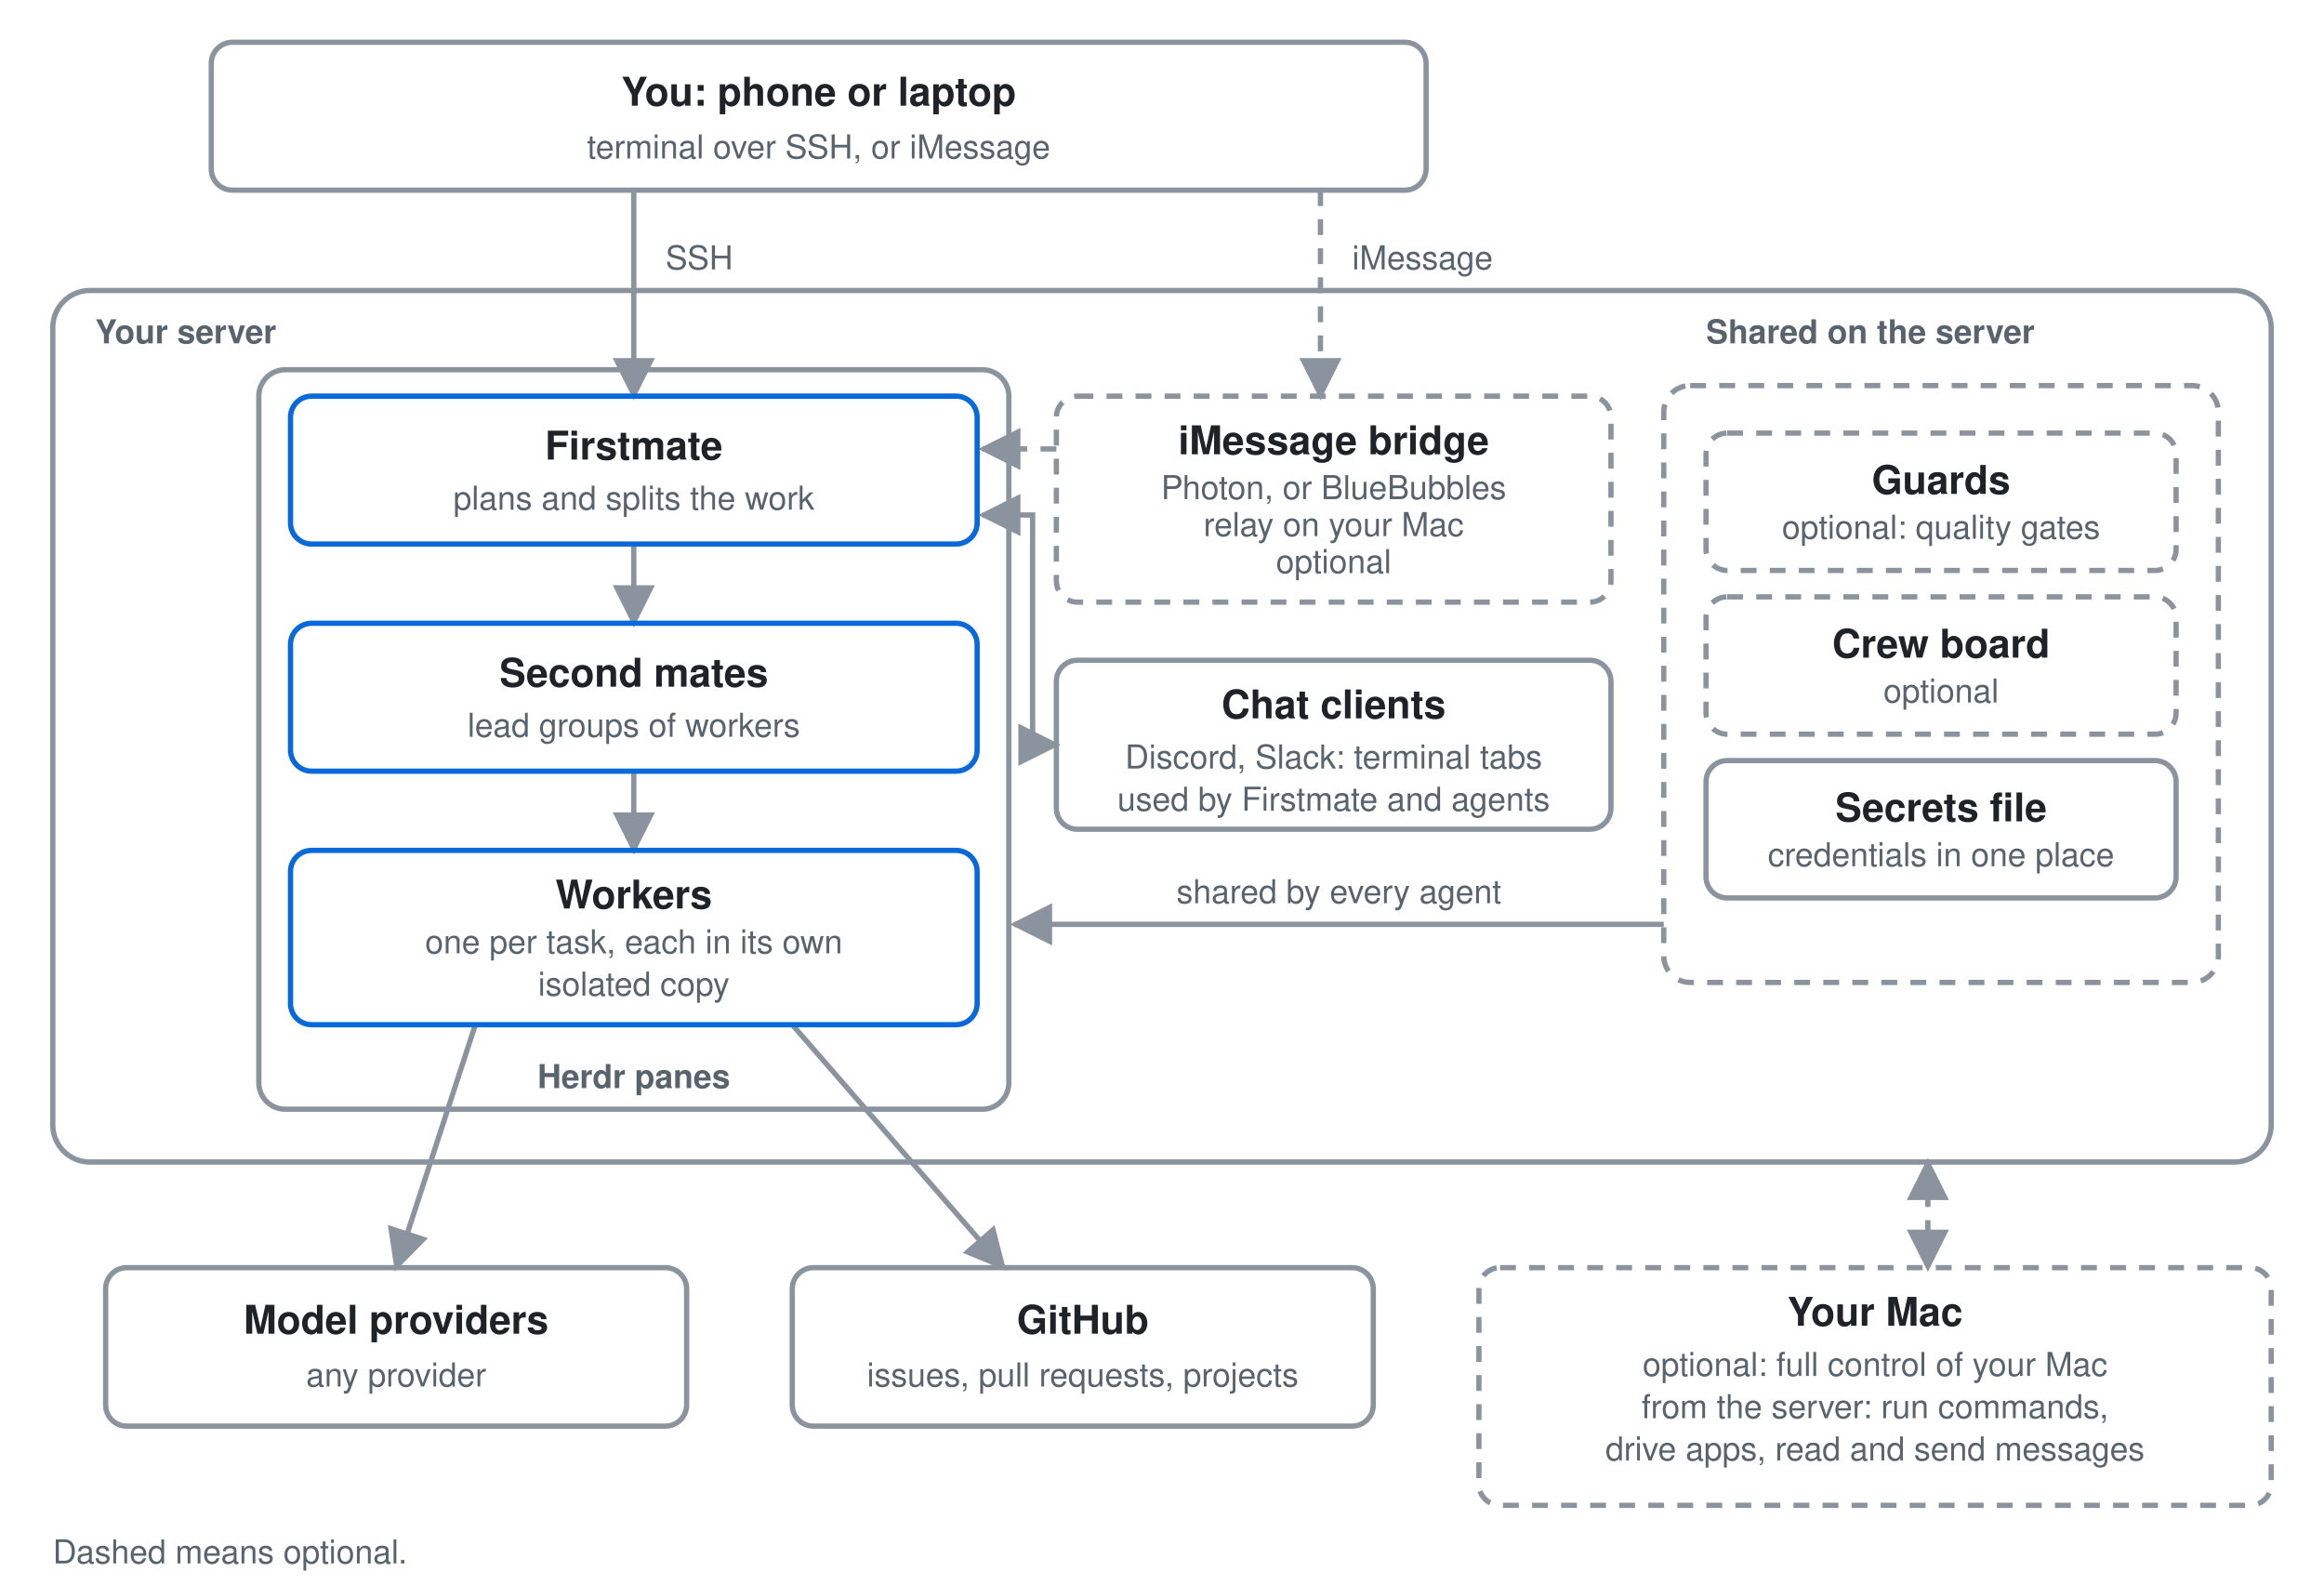
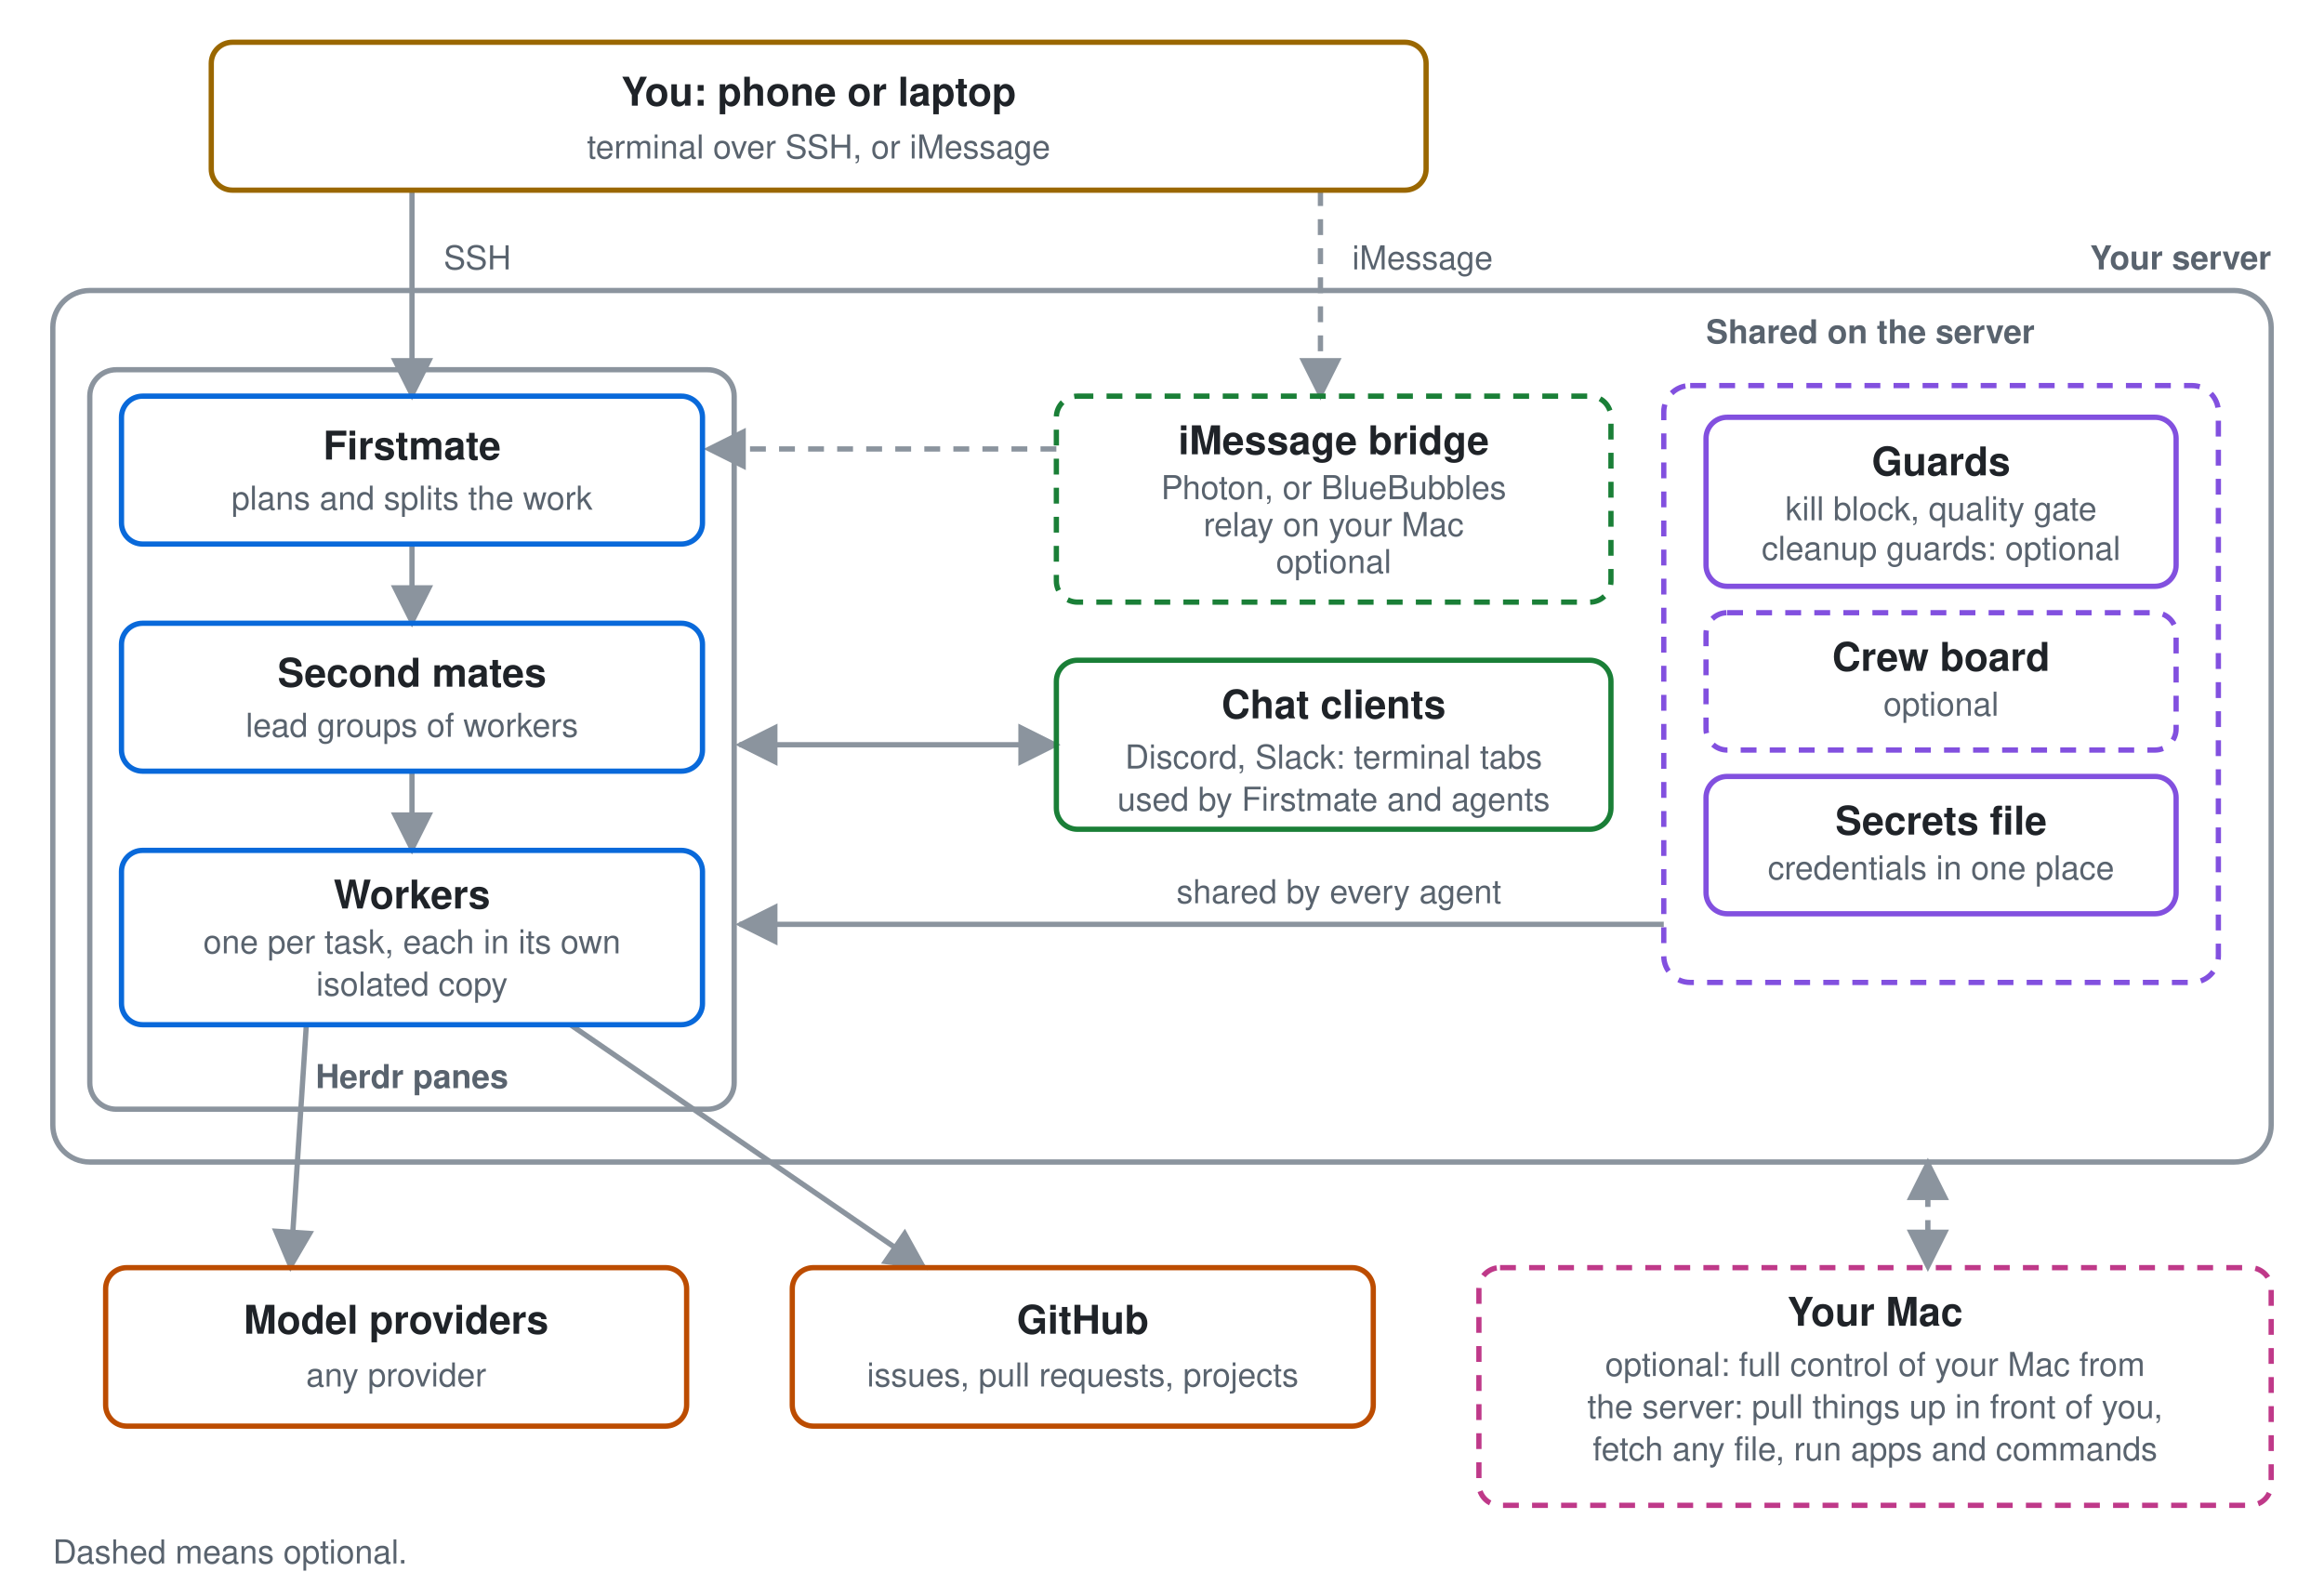
<svg xmlns="http://www.w3.org/2000/svg" viewBox="0 0 880 600" width="880" height="600" role="img" aria-labelledby="t d" font-family="-apple-system, 'Segoe UI', Helvetica, Arial, sans-serif">
  <defs>
    <marker id="a" viewBox="0 0 10 10" refX="9" refY="5" markerWidth="8" markerHeight="8" orient="auto-start-reverse">
      <path d="M0 0L10 5L0 10z" fill="#8b949e" />
    </marker>
  </defs>
  <g stroke="#8b949e" stroke-width="2" fill="none">
    <rect x="20" y="110" width="840" height="330" rx="14" />
-     <rect x="630" y="146" width="210" height="226" rx="10" stroke-dasharray="6 5" />
-     <path d="M240 72V150" marker-end="url(#a)" />
+     <rect x="630" y="146" width="210" height="226" rx="10" stroke="#8250df" stroke-dasharray="6 5" />
+     <path d="M156 72V150" marker-end="url(#a)" />
    <path d="M500 72V150" stroke-dasharray="6 5" marker-end="url(#a)" />
-     <path d="M400 170H372" stroke-dasharray="6 5" marker-end="url(#a)" />
-     <path d="M400 282H391V195H372" marker-start="url(#a)" marker-end="url(#a)" />
-     <path d="M240 206V236" marker-end="url(#a)" />
-     <path d="M240 292V322" marker-end="url(#a)" />
-     <path d="M180 388L150 480" marker-end="url(#a)" />
-     <path d="M300 388L380 480" marker-end="url(#a)" />
+     <path d="M400 170H268" stroke-dasharray="6 5" marker-end="url(#a)" />
+     <path d="M400 282H280" marker-start="url(#a)" marker-end="url(#a)" />
+     <path d="M156 206V236" marker-end="url(#a)" />
+     <path d="M156 292V322" marker-end="url(#a)" />
+     <path d="M116 388L110 480" marker-end="url(#a)" />
+     <path d="M216 388L350 480" marker-end="url(#a)" />
    <path d="M730 440V480" stroke-dasharray="6 5" marker-start="url(#a)" marker-end="url(#a)" />
-     <path d="M630 350H384" marker-end="url(#a)" />
-     <rect x="98" y="140" width="284" height="280" rx="10" />
-     <rect x="80" y="16" width="460" height="56" rx="8" />
-     <rect x="110" y="150" width="260" height="56" rx="8" stroke="#0969da" />
-     <rect x="110" y="236" width="260" height="56" rx="8" stroke="#0969da" />
-     <rect x="110" y="322" width="260" height="66" rx="8" stroke="#0969da" />
-     <rect x="400" y="150" width="210" height="78" rx="8" stroke-dasharray="6 5" />
-     <rect x="400" y="250" width="210" height="64" rx="8" />
-     <rect x="40" y="480" width="220" height="60" rx="8" />
-     <rect x="300" y="480" width="220" height="60" rx="8" />
-     <rect x="646" y="164" width="178" height="52" rx="8" stroke-dasharray="6 5" />
-     <rect x="646" y="226" width="178" height="52" rx="8" stroke-dasharray="6 5" />
-     <rect x="646" y="288" width="178" height="52" rx="8" />
-     <rect x="560" y="480" width="300" height="90" rx="8" stroke-dasharray="6 5" />
+     <path d="M630 350H280" marker-end="url(#a)" />
+     <rect x="34" y="140" width="244" height="280" rx="10" />
+     <rect x="80" y="16" width="460" height="56" rx="8" stroke="#9a6700" />
+     <rect x="46" y="150" width="220" height="56" rx="8" stroke="#0969da" />
+     <rect x="46" y="236" width="220" height="56" rx="8" stroke="#0969da" />
+     <rect x="46" y="322" width="220" height="66" rx="8" stroke="#0969da" />
+     <rect x="400" y="150" width="210" height="78" rx="8" stroke="#1a7f37" stroke-dasharray="6 5" />
+     <rect x="400" y="250" width="210" height="64" rx="8" stroke="#1a7f37" />
+     <rect x="40" y="480" width="220" height="60" rx="8" stroke="#bc4c00" />
+     <rect x="300" y="480" width="220" height="60" rx="8" stroke="#bc4c00" />
+     <rect x="646" y="158" width="178" height="64" rx="8" stroke="#8250df" />
+     <rect x="646" y="232" width="178" height="52" rx="8" stroke="#8250df" stroke-dasharray="6 5" />
+     <rect x="646" y="294" width="178" height="52" rx="8" stroke="#8250df" />
+     <rect x="560" y="480" width="300" height="90" rx="8" stroke="#bf3989" stroke-dasharray="6 5" />
  </g>
  <g fill="#1f2328" font-size="15" font-weight="600" text-anchor="middle">
    <text x="310" y="40">You: phone or laptop</text>
-     <text x="240" y="174">Firstmate</text>
-     <text x="240" y="260">Second mates</text>
-     <text x="240" y="344">Workers</text>
+     <text x="156" y="174">Firstmate</text>
+     <text x="156" y="260">Second mates</text>
+     <text x="156" y="344">Workers</text>
    <text x="505" y="172">iMessage bridge</text>
    <text x="505" y="272">Chat clients</text>
    <text x="150" y="505">Model providers</text>
    <text x="410" y="505">GitHub</text>
-     <text x="735" y="187">Guards</text>
-     <text x="735" y="249">Crew board</text>
-     <text x="735" y="311">Secrets file</text>
+     <text x="735" y="180">Guards</text>
+     <text x="735" y="254">Crew board</text>
+     <text x="735" y="316">Secrets file</text>
    <text x="710" y="502">Your Mac</text>
  </g>
  <g fill="#59636e" font-size="12.5" text-anchor="middle">
    <text x="310" y="60">terminal over SSH, or iMessage</text>
-     <text x="240" y="193">plans and splits the work</text>
-     <text x="240" y="279">lead groups of workers</text>
-     <text x="240" y="361">one per task, each in its own</text>
-     <text x="240" y="377">isolated copy</text>
+     <text x="156" y="193">plans and splits the work</text>
+     <text x="156" y="279">lead groups of workers</text>
+     <text x="156" y="361">one per task, each in its own</text>
+     <text x="156" y="377">isolated copy</text>
    <text x="505" y="189">Photon, or BlueBubbles</text>
    <text x="505" y="203">relay on your Mac</text>
    <text x="505" y="217">optional</text>
    <text x="505" y="291">Discord, Slack: terminal tabs</text>
    <text x="505" y="307">used by Firstmate and agents</text>
    <text x="150" y="525">any provider</text>
    <text x="410" y="525">issues, pull requests, projects</text>
-     <text x="735" y="204">optional: quality gates</text>
-     <text x="735" y="266">optional</text>
-     <text x="735" y="328">credentials in one place</text>
-     <text x="710" y="521">optional: full control of your Mac</text>
-     <text x="710" y="537">from the server: run commands,</text>
-     <text x="710" y="553">drive apps, read and send messages</text>
+     <text x="735" y="197">kill block, quality gate</text>
+     <text x="735" y="212">cleanup guards: optional</text>
+     <text x="735" y="271">optional</text>
+     <text x="735" y="333">credentials in one place</text>
+     <text x="710" y="521">optional: full control of your Mac from</text>
+     <text x="710" y="537">the server: pull things up in front of you,</text>
+     <text x="710" y="553">fetch any file, run apps and commands</text>
  </g>
  <g fill="#59636e" font-size="12.5">
-     <text x="36" y="130" font-weight="600">Your server</text>
+     <text x="860" y="102" font-weight="600" text-anchor="end">Your server</text>
    <text x="646" y="130" font-weight="600">Shared on the server</text>
-     <text x="240" y="412" text-anchor="middle" font-weight="600">Herdr panes</text>
+     <text x="156" y="412" text-anchor="middle" font-weight="600">Herdr panes</text>
    <text x="507" y="342" text-anchor="middle">shared by every agent</text>
-     <text x="252" y="102" text-anchor="start">SSH</text>
+     <text x="168" y="102" text-anchor="start">SSH</text>
    <text x="512" y="102" text-anchor="start">iMessage</text>
  </g>
  <text x="20" y="592" fill="#59636e" font-size="12.5">Dashed means optional.</text>
</svg>
